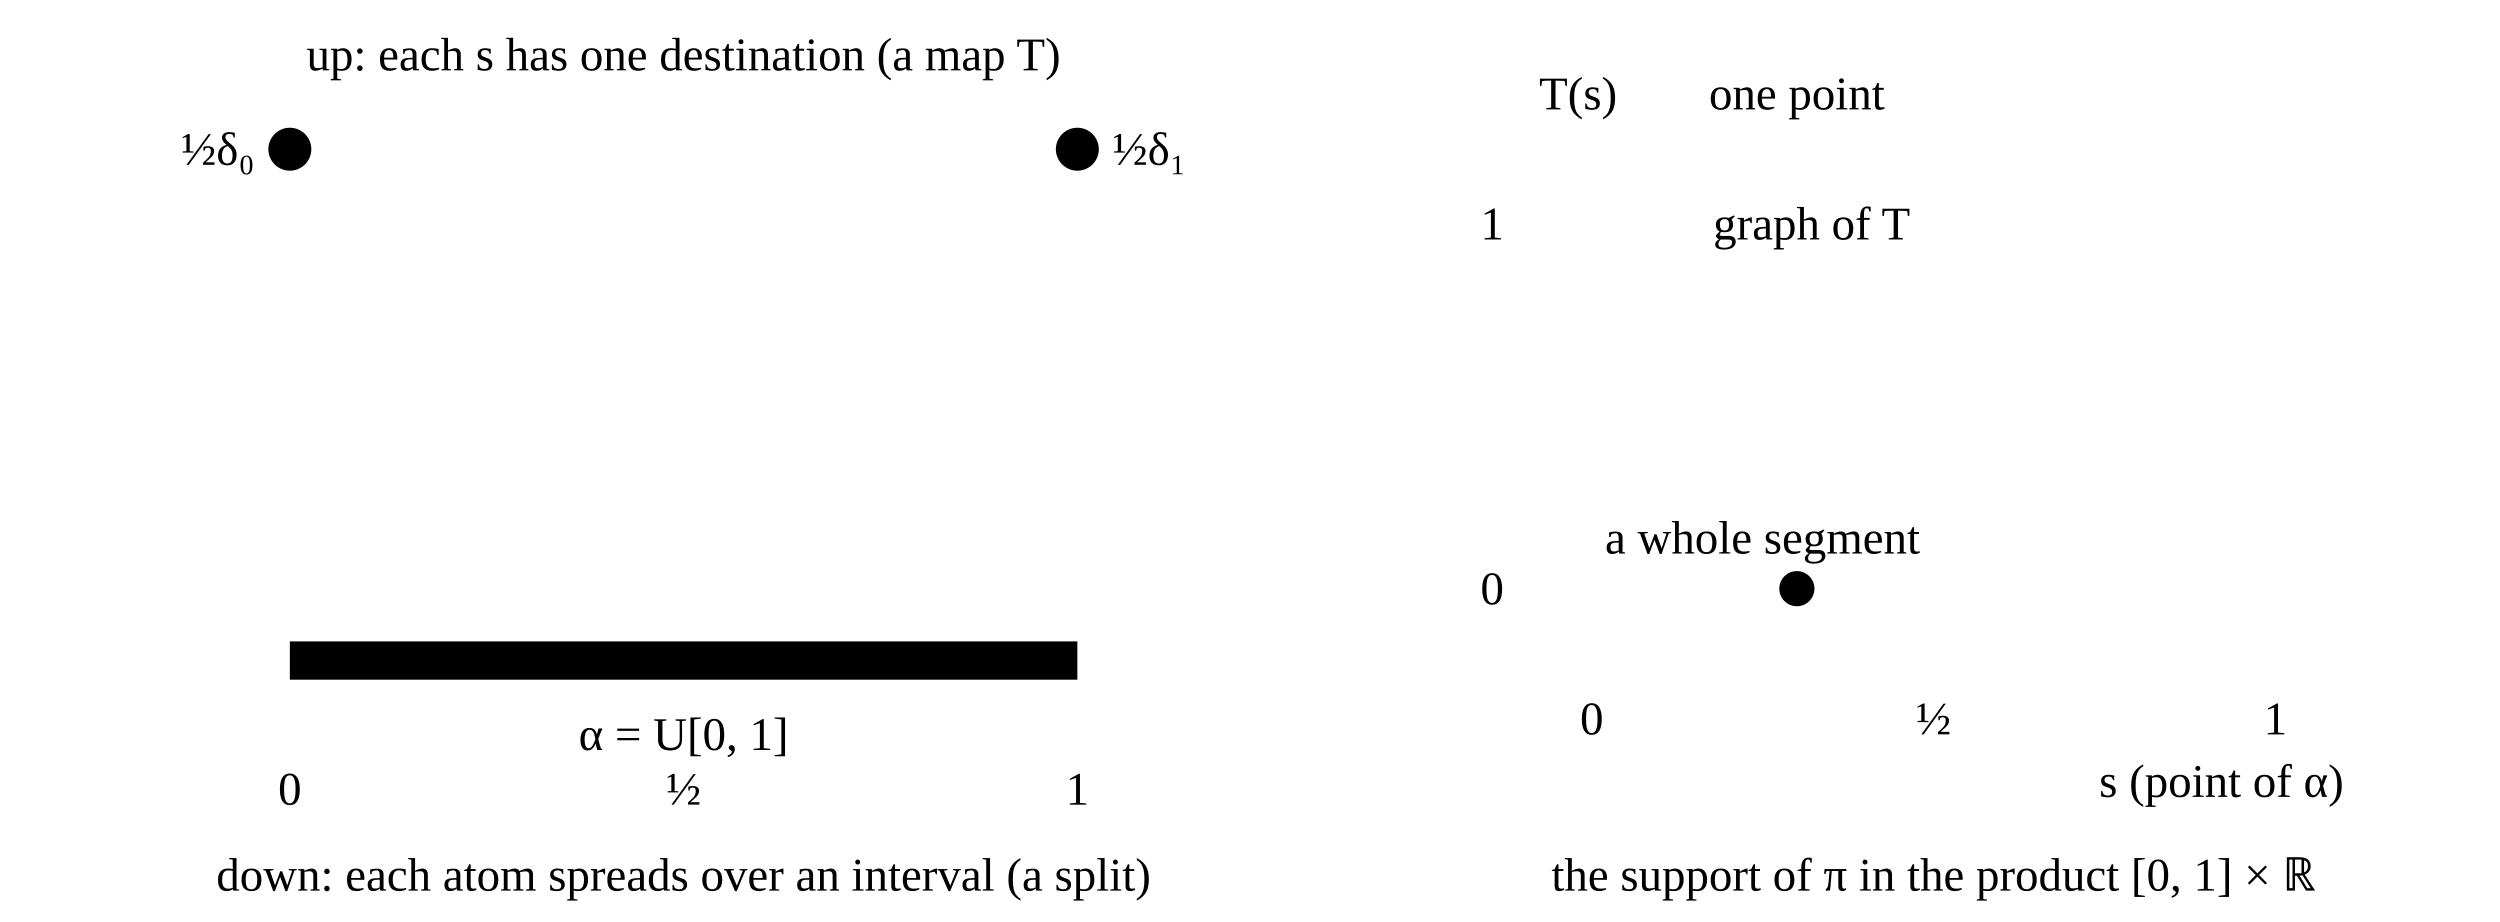
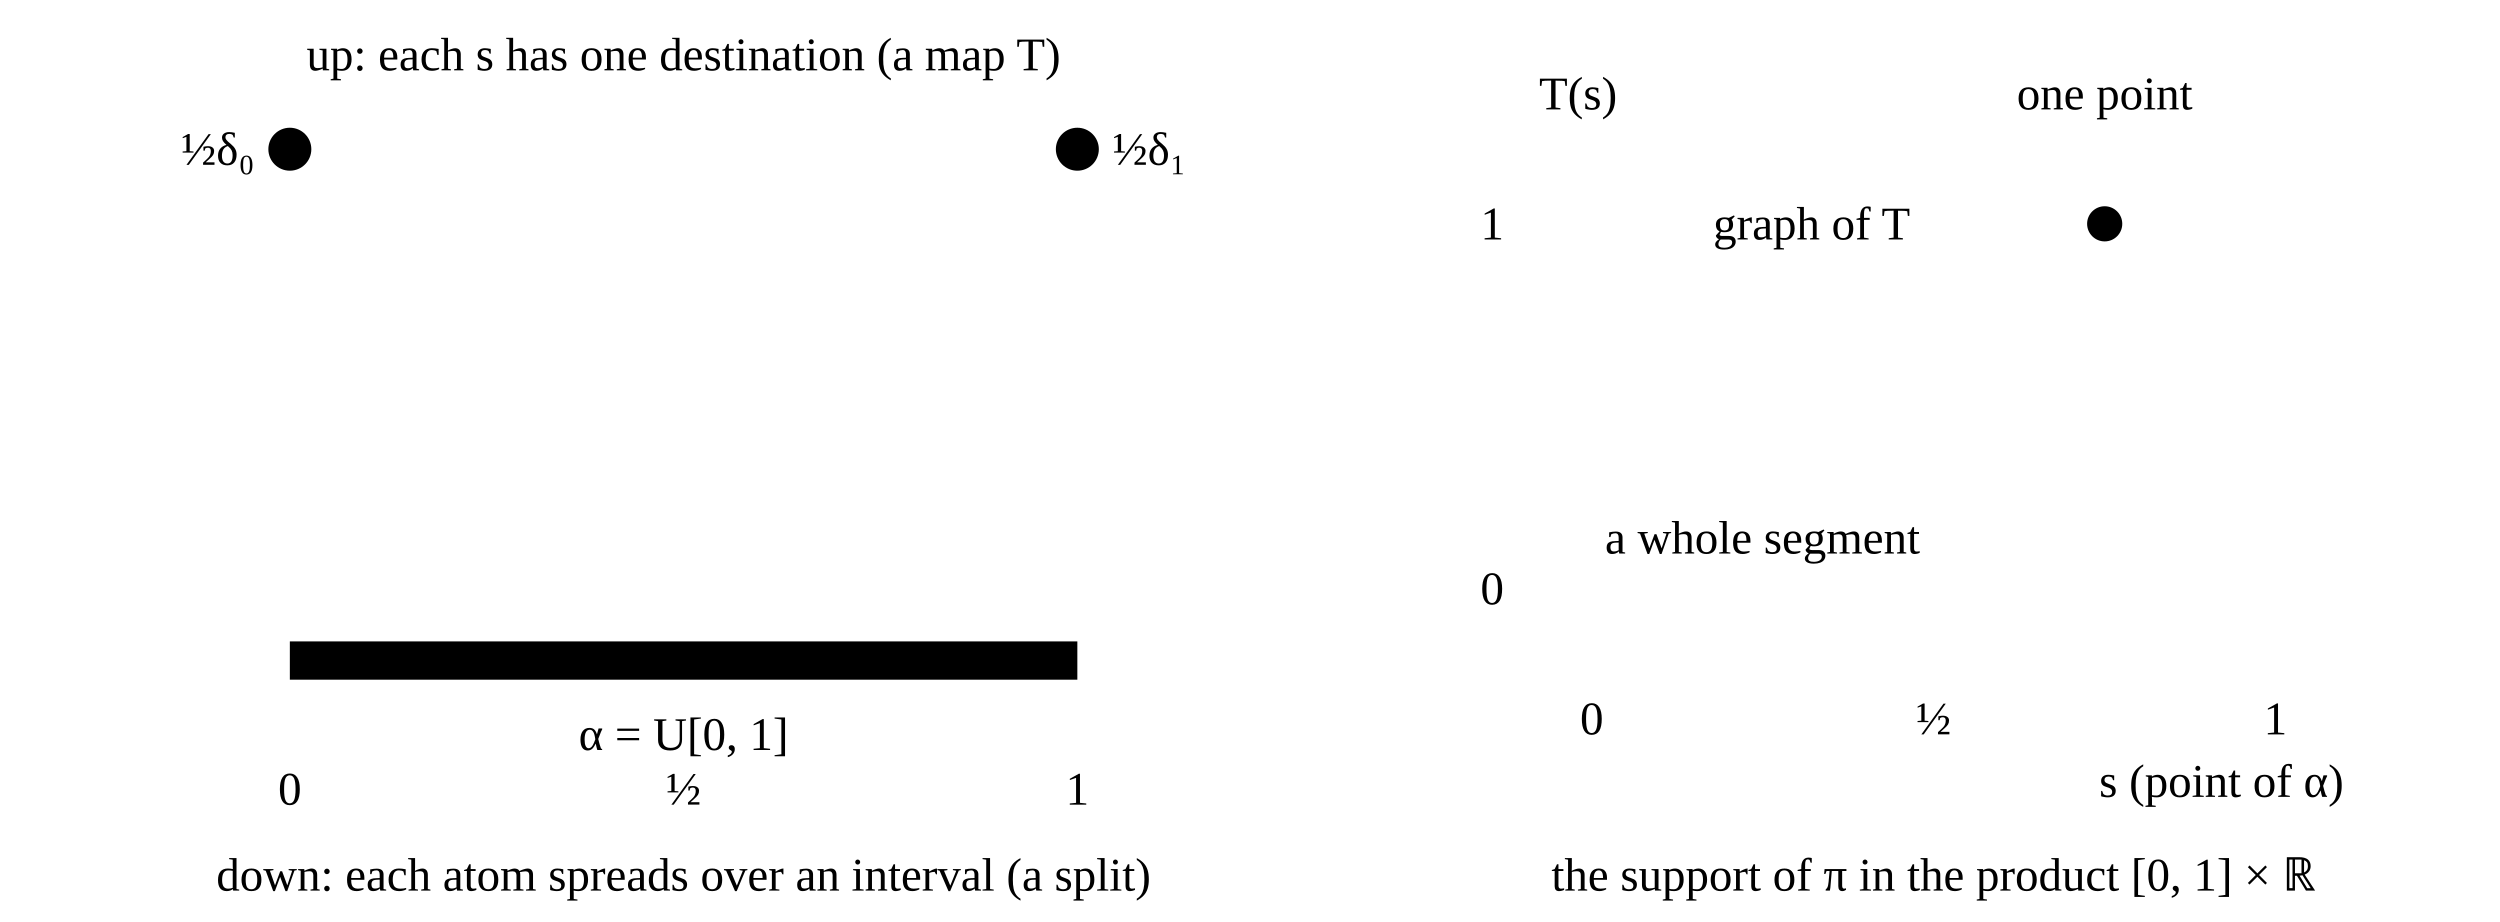
<svg xmlns="http://www.w3.org/2000/svg" viewBox="0 0 640 236" role="img" aria-label="The monotone plan between the uniform law on [0,1] and two Diracs, as arrows and as a set in the product">
  <path d="M74.2 174.0L275.8 174.0L275.8 164.2L74.2 164.2Z" class="a2 ln c2 thin" />
  <line x1="79.2" y1="164.2" x2="74.2" y2="42.4" class="ln c3 hair" />
  <line x1="89.3" y1="164.2" x2="74.2" y2="42.4" class="ln c3 hair" />
  <line x1="99.4" y1="164.2" x2="74.2" y2="42.4" class="ln c3 hair" />
  <line x1="109.5" y1="164.2" x2="74.2" y2="42.4" class="ln c3 hair" />
  <line x1="119.6" y1="164.2" x2="74.2" y2="42.4" class="ln c3 hair" />
  <line x1="129.6" y1="164.2" x2="74.2" y2="42.4" class="ln c3 hair" />
  <line x1="139.7" y1="164.2" x2="74.2" y2="42.4" class="ln c3 hair" />
  <line x1="149.8" y1="164.2" x2="74.2" y2="42.4" class="ln c3 hair" />
  <line x1="159.9" y1="164.2" x2="74.2" y2="42.4" class="ln c3 hair" />
  <line x1="170.0" y1="164.2" x2="74.2" y2="42.4" class="ln c3 hair" />
  <line x1="180.0" y1="164.2" x2="275.8" y2="42.4" class="ln c3 hair" />
  <line x1="190.1" y1="164.2" x2="275.8" y2="42.4" class="ln c3 hair" />
  <line x1="200.2" y1="164.2" x2="275.8" y2="42.4" class="ln c3 hair" />
  <line x1="210.3" y1="164.2" x2="275.8" y2="42.4" class="ln c3 hair" />
  <line x1="220.4" y1="164.2" x2="275.8" y2="42.4" class="ln c3 hair" />
  <line x1="230.4" y1="164.2" x2="275.8" y2="42.4" class="ln c3 hair" />
  <line x1="240.5" y1="164.2" x2="275.8" y2="42.4" class="ln c3 hair" />
  <line x1="250.6" y1="164.2" x2="275.8" y2="42.4" class="ln c3 hair" />
  <line x1="260.7" y1="164.2" x2="275.8" y2="42.4" class="ln c3 hair" />
  <line x1="270.8" y1="164.2" x2="275.8" y2="42.4" class="ln c3 hair" />
  <circle cx="74.2" cy="38.2" r="5.5" class="f1" />
  <circle cx="275.8" cy="38.2" r="5.5" class="f1" />
  <text x="65.2" y="42.2" class="tx-s t1" text-anchor="end">½δ₀</text>
  <text x="284.8" y="42.2" class="tx-s t1" text-anchor="start">½δ₁</text>
  <text x="175.0" y="192.0" class="tx-s t2" text-anchor="middle">α = U[0, 1]</text>
  <text x="74.2" y="206.0" class="tx-s" text-anchor="middle">0</text>
  <text x="175.0" y="206.0" class="tx-s" text-anchor="middle">½</text>
  <text x="275.8" y="206.0" class="tx-s" text-anchor="middle">1</text>
  <line x1="175.0" y1="176.8" x2="175.0" y2="161.4" class="ln ck thin" />
  <text x="175.0" y="18.0" class="tx-s" text-anchor="middle">up: each s has one destination (a map T)</text>
  <text x="175.0" y="228.0" class="tx-s" text-anchor="middle">down: each atom spreads over an interval (a split)</text>
  <text x="407.5" y="188.0" class="tx-s" text-anchor="middle">0</text>
  <text x="495.0" y="188.0" class="tx-s" text-anchor="middle">½</text>
  <text x="582.5" y="188.0" class="tx-s" text-anchor="middle">1</text>
  <text x="385.0" y="154.7" class="tx-s" text-anchor="end">0</text>
  <text x="385.0" y="61.3" class="tx-s" text-anchor="end">1</text>
  <line x1="390.0" y1="150.7" x2="600.0" y2="150.7" class="ax" />
  <line x1="407.5" y1="174.0" x2="407.5" y2="34.0" class="ax" />
  <line x1="407.5" y1="150.7" x2="495.0" y2="150.7" class="ln c3" />
  <line x1="495.0" y1="57.3" x2="582.5" y2="57.3" class="ln c3" />
-   <line x1="460.0" y1="174.0" x2="460.0" y2="34.0" class="ln cm thin dash" />
-   <circle cx="460.0" cy="150.7" r="4.5" class="f3" />
-   <text x="460.0" y="28.0" class="tx-s" text-anchor="middle">one point</text>
+   <line x1="538.8" y1="174.0" x2="538.8" y2="34.0" class="ln cm thin dash" />
+   <circle cx="538.8" cy="57.3" r="4.5" class="f3" />
+   <text x="538.8" y="28.0" class="tx-s" text-anchor="middle">one point</text>
  <text x="489.0" y="61.3" class="tx-s t3" text-anchor="end">graph of T</text>
  <text x="451.2" y="141.7" class="tx-s" text-anchor="middle">a whole segment</text>
  <text x="600.0" y="204.0" class="tx-s" text-anchor="end">s (point of α)</text>
  <text x="394.0" y="28.0" class="tx-s" text-anchor="start">T(s)</text>
  <text x="495.0" y="228.0" class="tx-s" text-anchor="middle">the support of π in the product [0, 1] × ℝ</text>
</svg>
